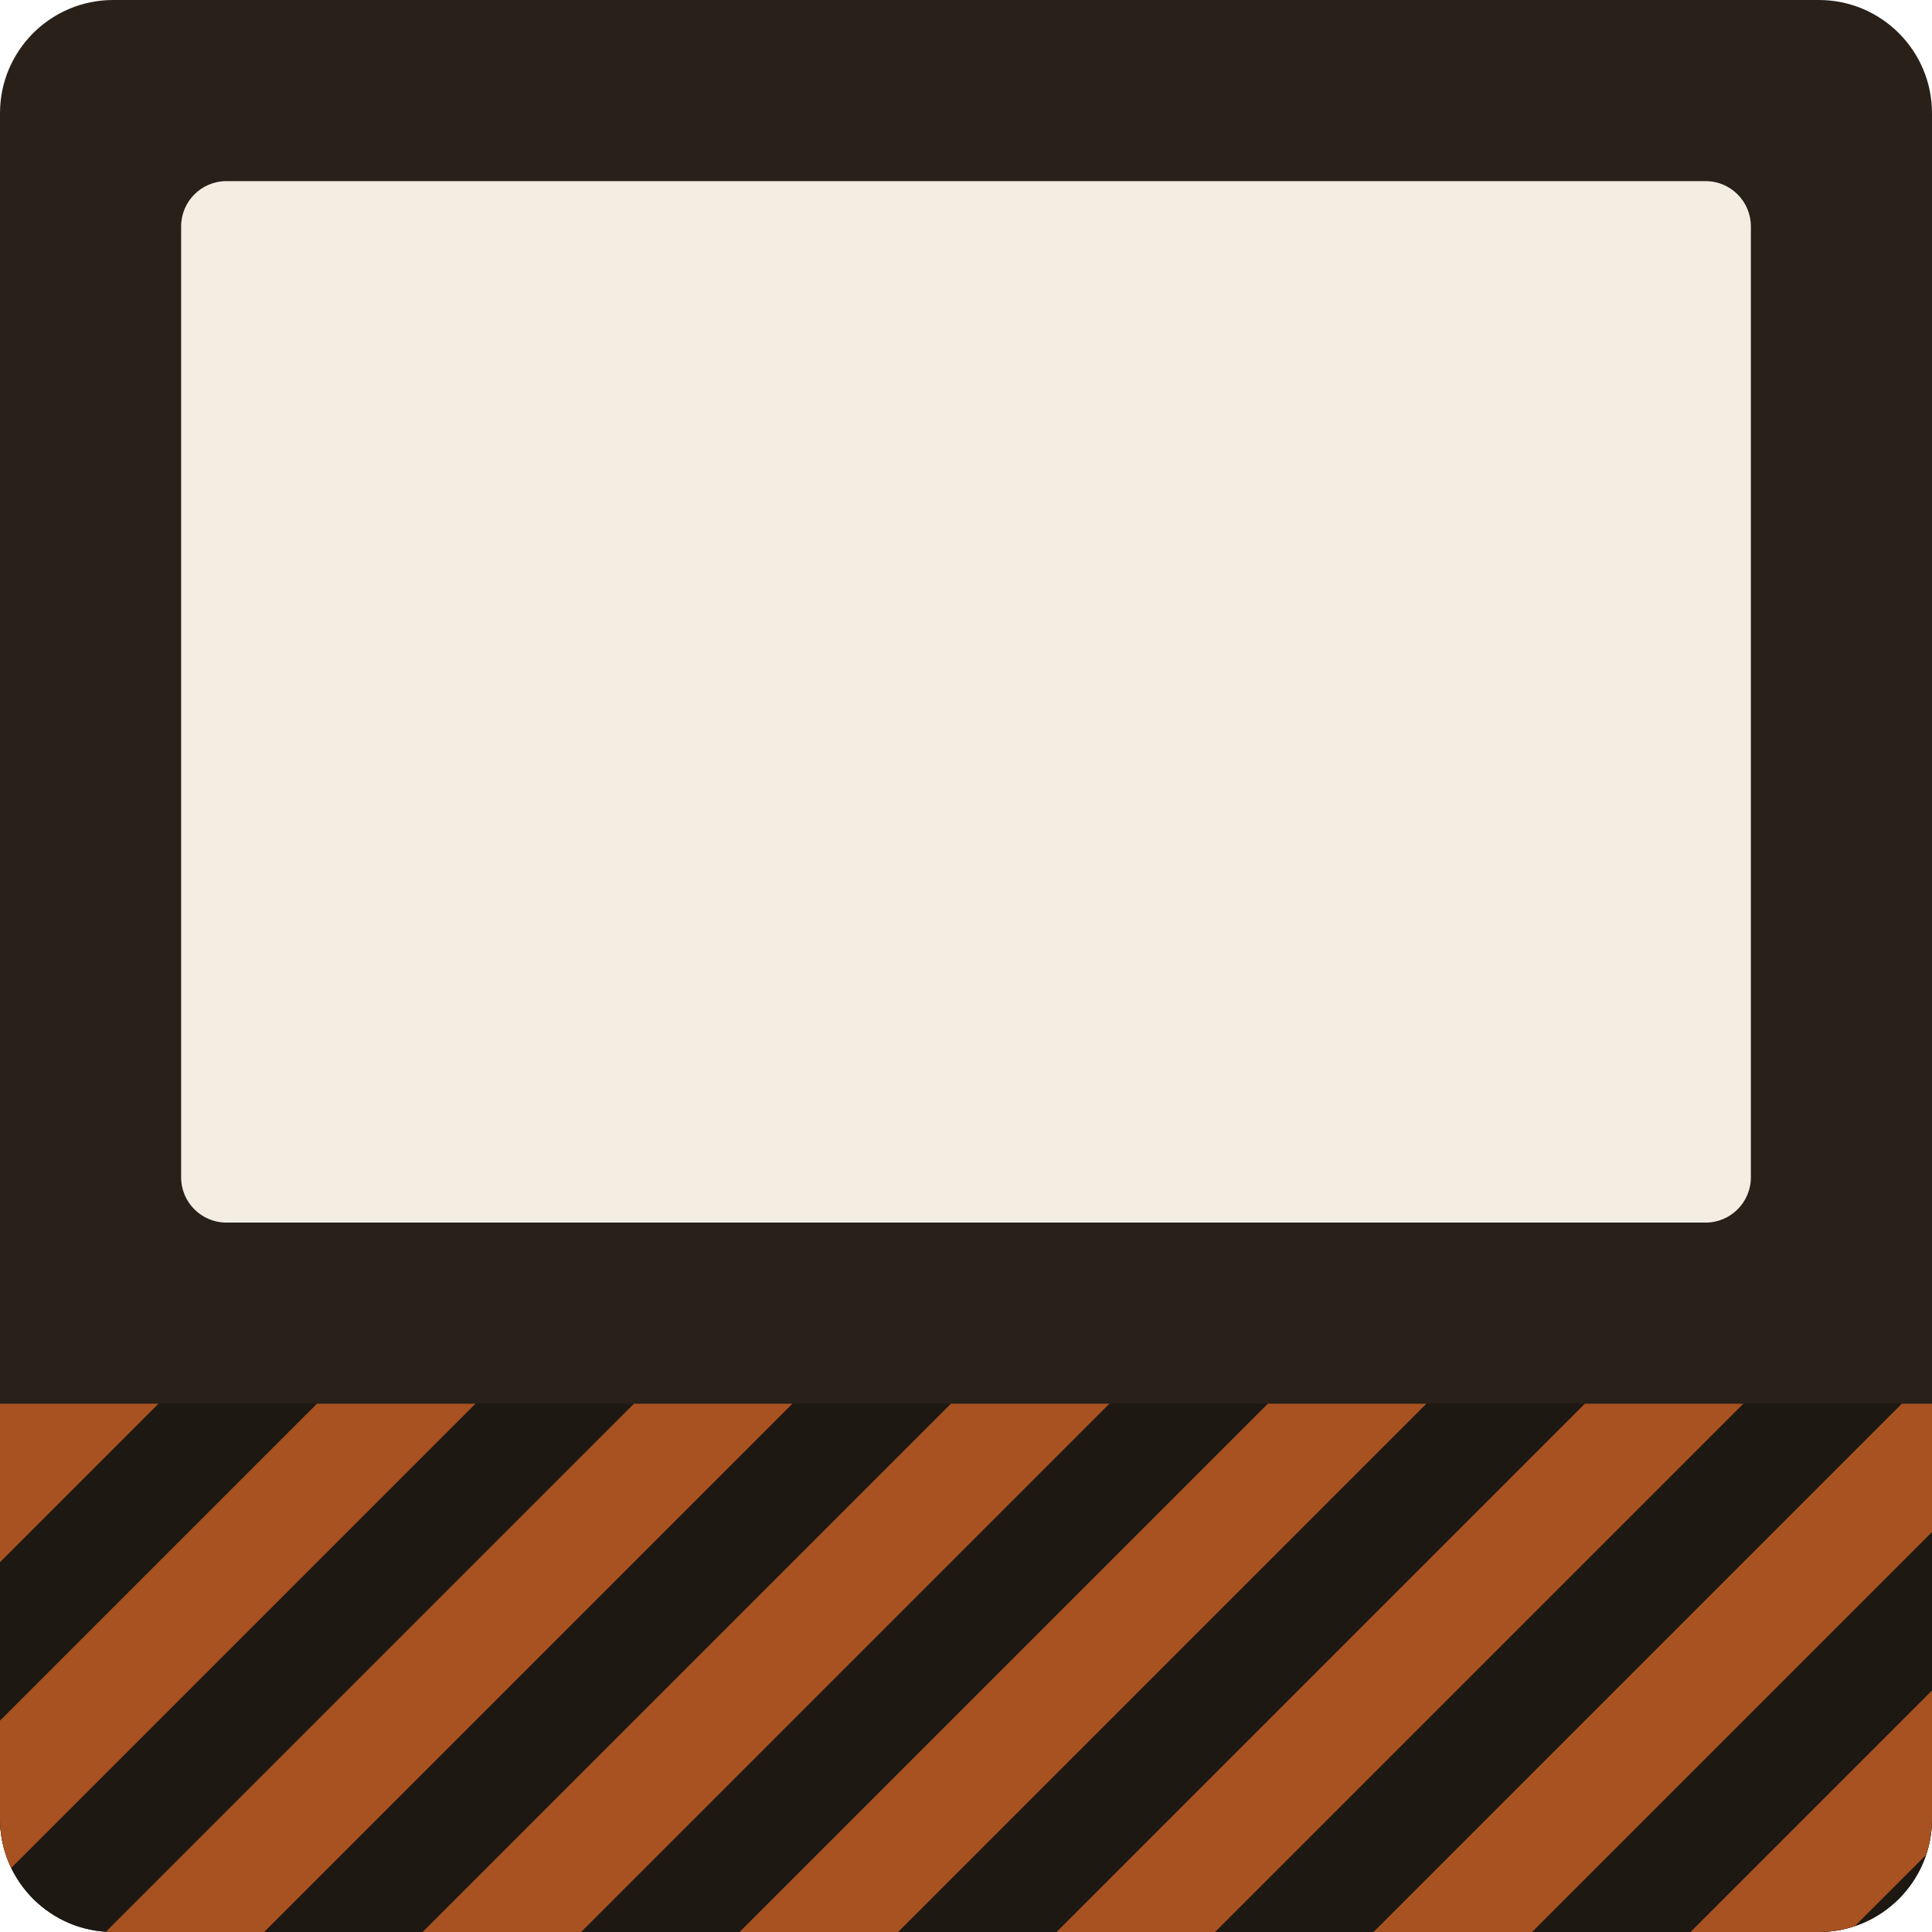
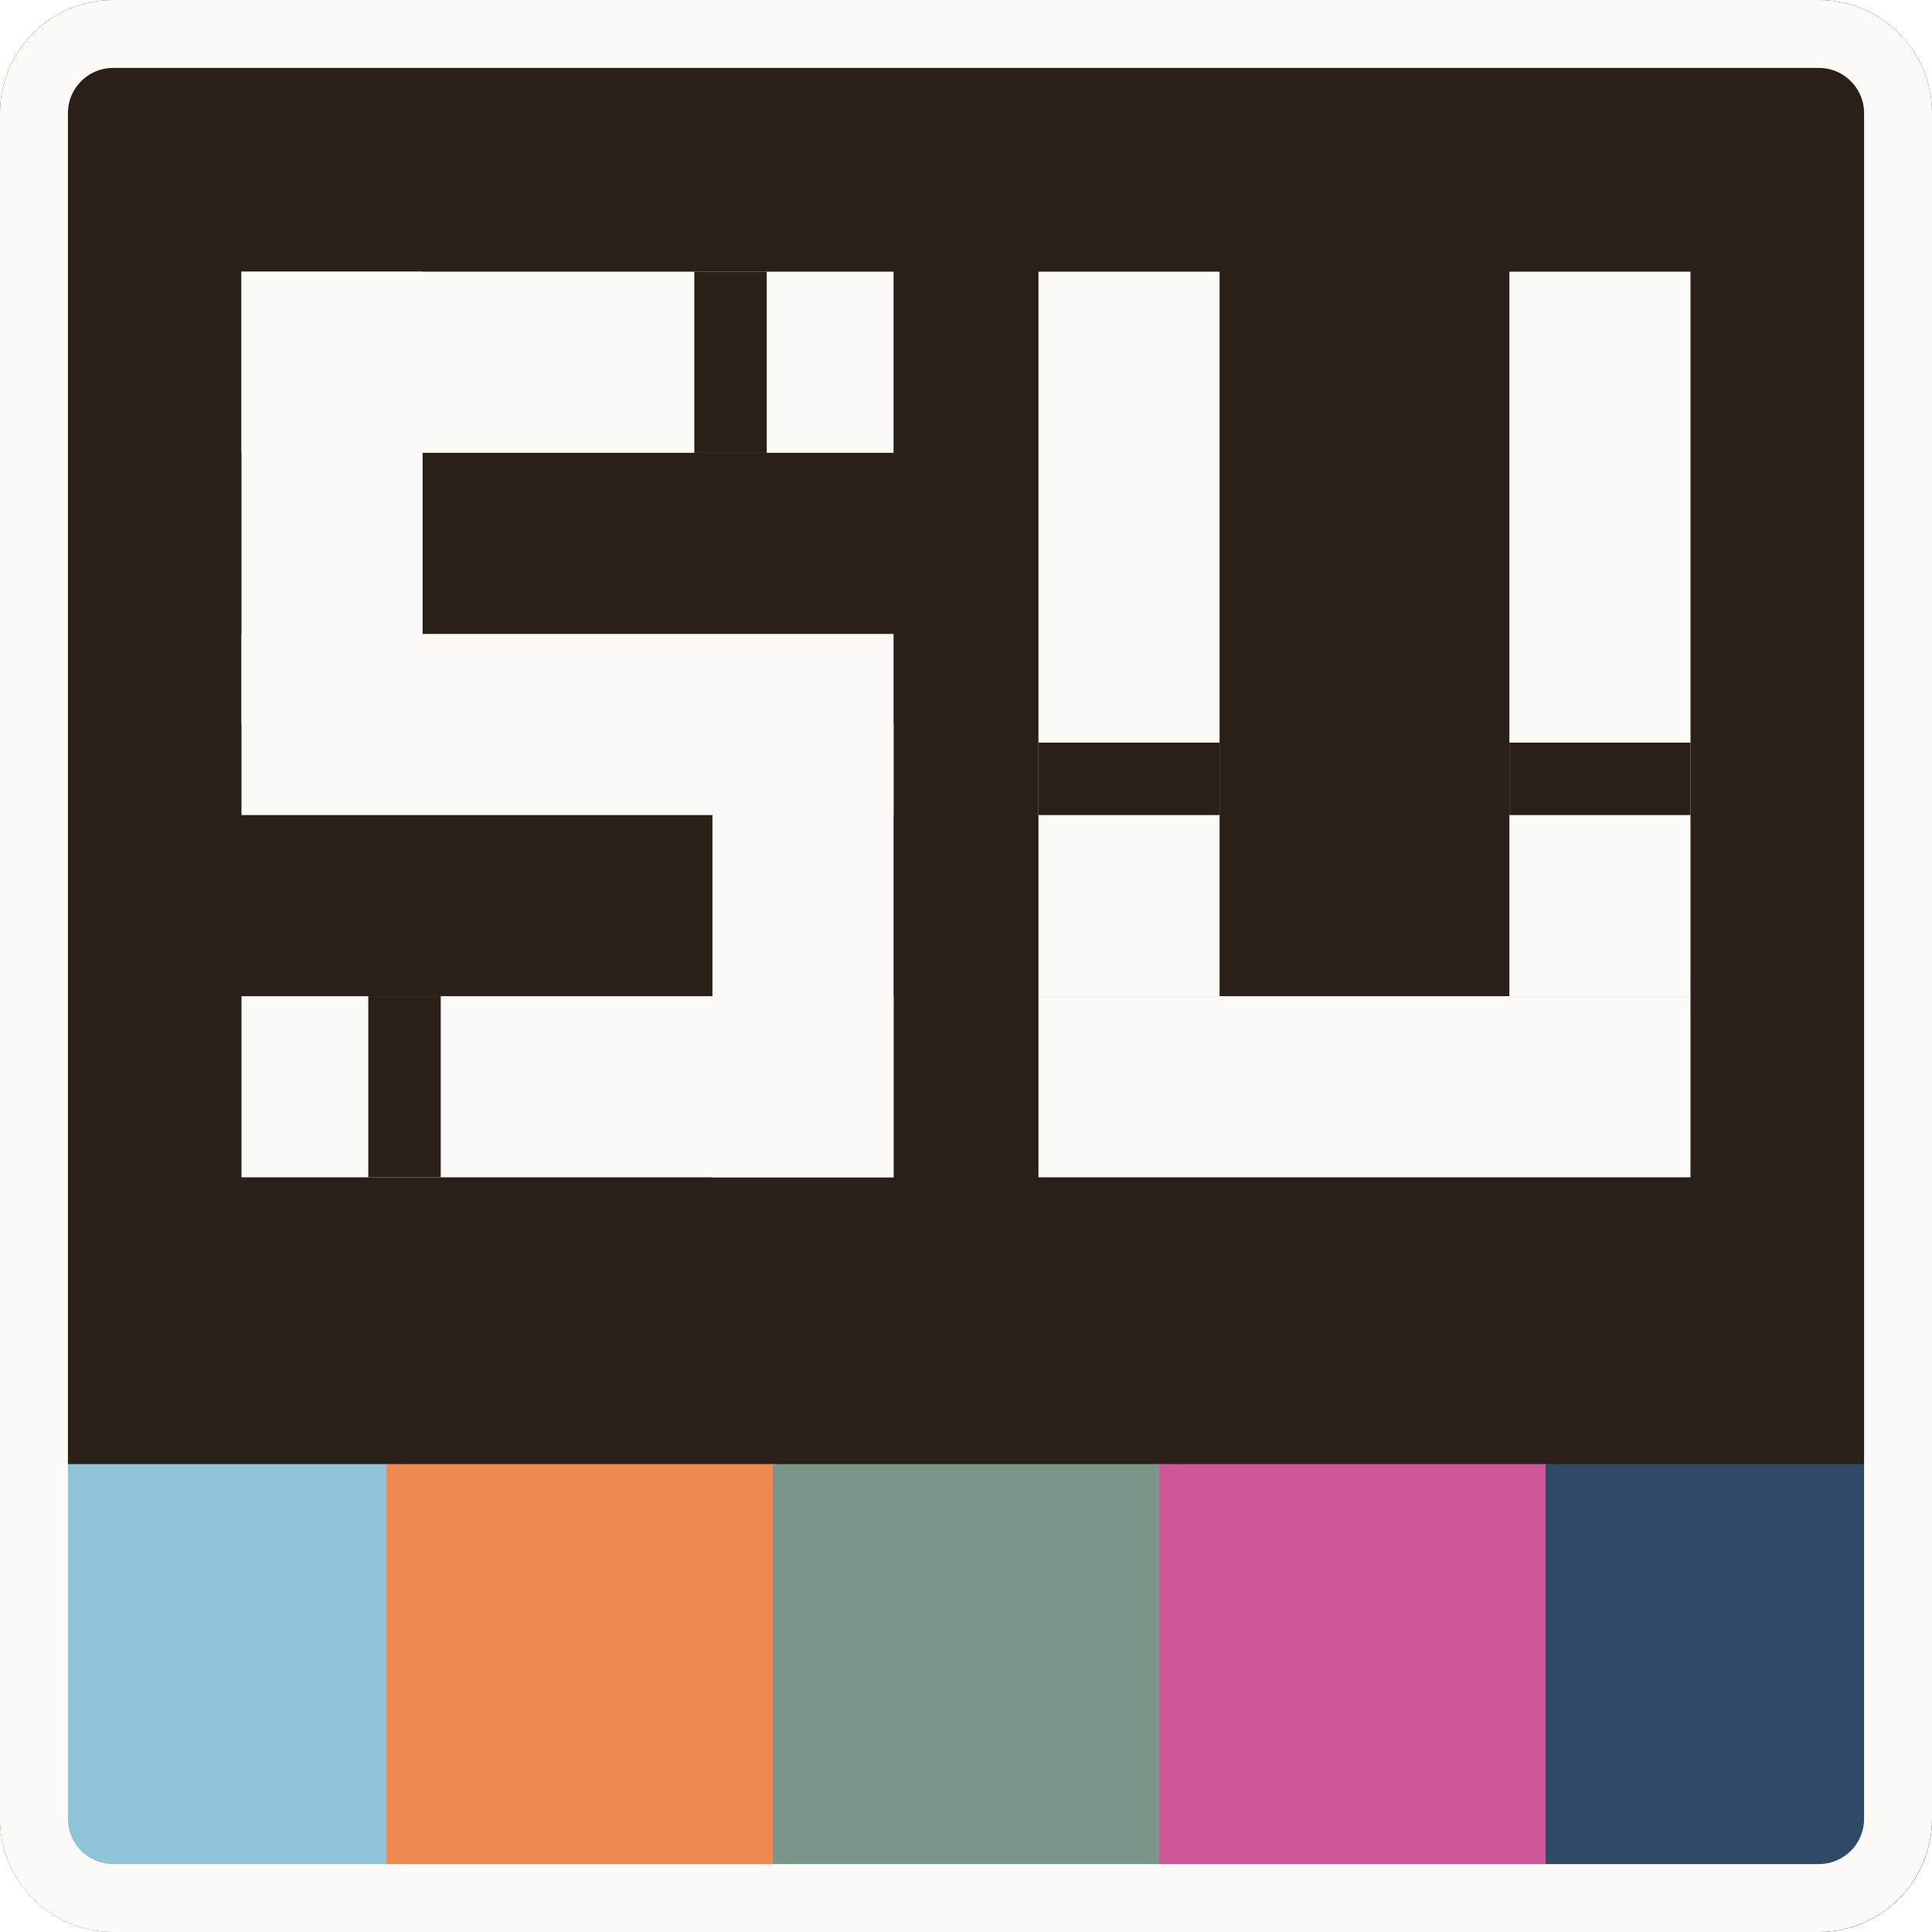
- <svg xmlns="http://www.w3.org/2000/svg" viewBox="0 0 512 512" width="512" height="512">
+ <svg xmlns="http://www.w3.org/2000/svg" width="512" height="512" viewBox="0 0 512 512" shape-rendering="geometricPrecision">
  <defs>
-     <clipPath id="plate">
-       <rect x="0" y="0" width="512" height="512" rx="30" />
+     <clipPath id="su-tile">
+       <rect width="512" height="512" rx="30" />
    </clipPath>
  </defs>
-   <g clip-path="url(#plate)">
-     <rect x="0" y="0" width="512" height="512" fill="#282019" />
-     <rect x="48" y="48" width="416" height="276" rx="12" fill="#f3ede2" />
-     <rect x="0" y="372" width="512" height="140" fill="#1d1812" />
-     <g fill="#a85222">
-       <path d="M -140 512 L -98 512 L 42 372 L 0 372 Z" />
-       <path d="M -56 512 L -14 512 L 126 372 L 84 372 Z" />
-       <path d="M 28 512 L 70 512 L 210 372 L 168 372 Z" />
-       <path d="M 112 512 L 154 512 L 294 372 L 252 372 Z" />
-       <path d="M 196 512 L 238 512 L 378 372 L 336 372 Z" />
-       <path d="M 280 512 L 322 512 L 462 372 L 420 372 Z" />
-       <path d="M 364 512 L 406 512 L 546 372 L 504 372 Z" />
-       <path d="M 448 512 L 490 512 L 630 372 L 588 372 Z" />
-     </g>
+   <g clip-path="url(#su-tile)">
+     <rect width="512" height="512" fill="rgb(40, 32, 25)" />
+     <rect x="0" y="388" width="102.9" height="124" fill="rgb(143, 195, 216)" />
+     <rect x="102.4" y="388" width="102.9" height="124" fill="rgb(239, 137, 79)" />
+     <rect x="204.8" y="388" width="102.9" height="124" fill="rgb(122, 151, 138)" />
+     <rect x="307.2" y="388" width="102.9" height="124" fill="rgb(206, 88, 152)" />
+     <rect x="409.6" y="388" width="102.9" height="124" fill="rgb(47, 74, 102)" />
+   </g>
+   <rect x="9" y="9" width="494" height="494" rx="21" fill="none" stroke="rgb(251, 250, 247)" stroke-width="18" />
+   <g transform="translate(64 72) scale(2.4)">
+     <rect x="0" y="0" width="72" height="20" fill="rgb(251, 250, 247)" />
+     <rect x="0" y="40" width="72" height="20" fill="rgb(251, 250, 247)" />
+     <rect x="0" y="80" width="72" height="20" fill="rgb(251, 250, 247)" />
+     <rect x="0" y="0" width="20" height="50" fill="rgb(251, 250, 247)" />
+     <rect x="52" y="50" width="20" height="50" fill="rgb(251, 250, 247)" />
+     <rect x="88" y="0" width="20" height="80" fill="rgb(251, 250, 247)" />
+     <rect x="140" y="0" width="20" height="80" fill="rgb(251, 250, 247)" />
+     <rect x="88" y="80" width="72" height="20" fill="rgb(251, 250, 247)" />
+     <rect x="50" y="0" width="8" height="20" fill="rgb(40, 32, 25)" />
+     <rect x="14" y="80" width="8" height="20" fill="rgb(40, 32, 25)" />
+     <rect x="88" y="52" width="20" height="8" fill="rgb(40, 32, 25)" />
+     <rect x="140" y="52" width="20" height="8" fill="rgb(40, 32, 25)" />
  </g>
</svg>
